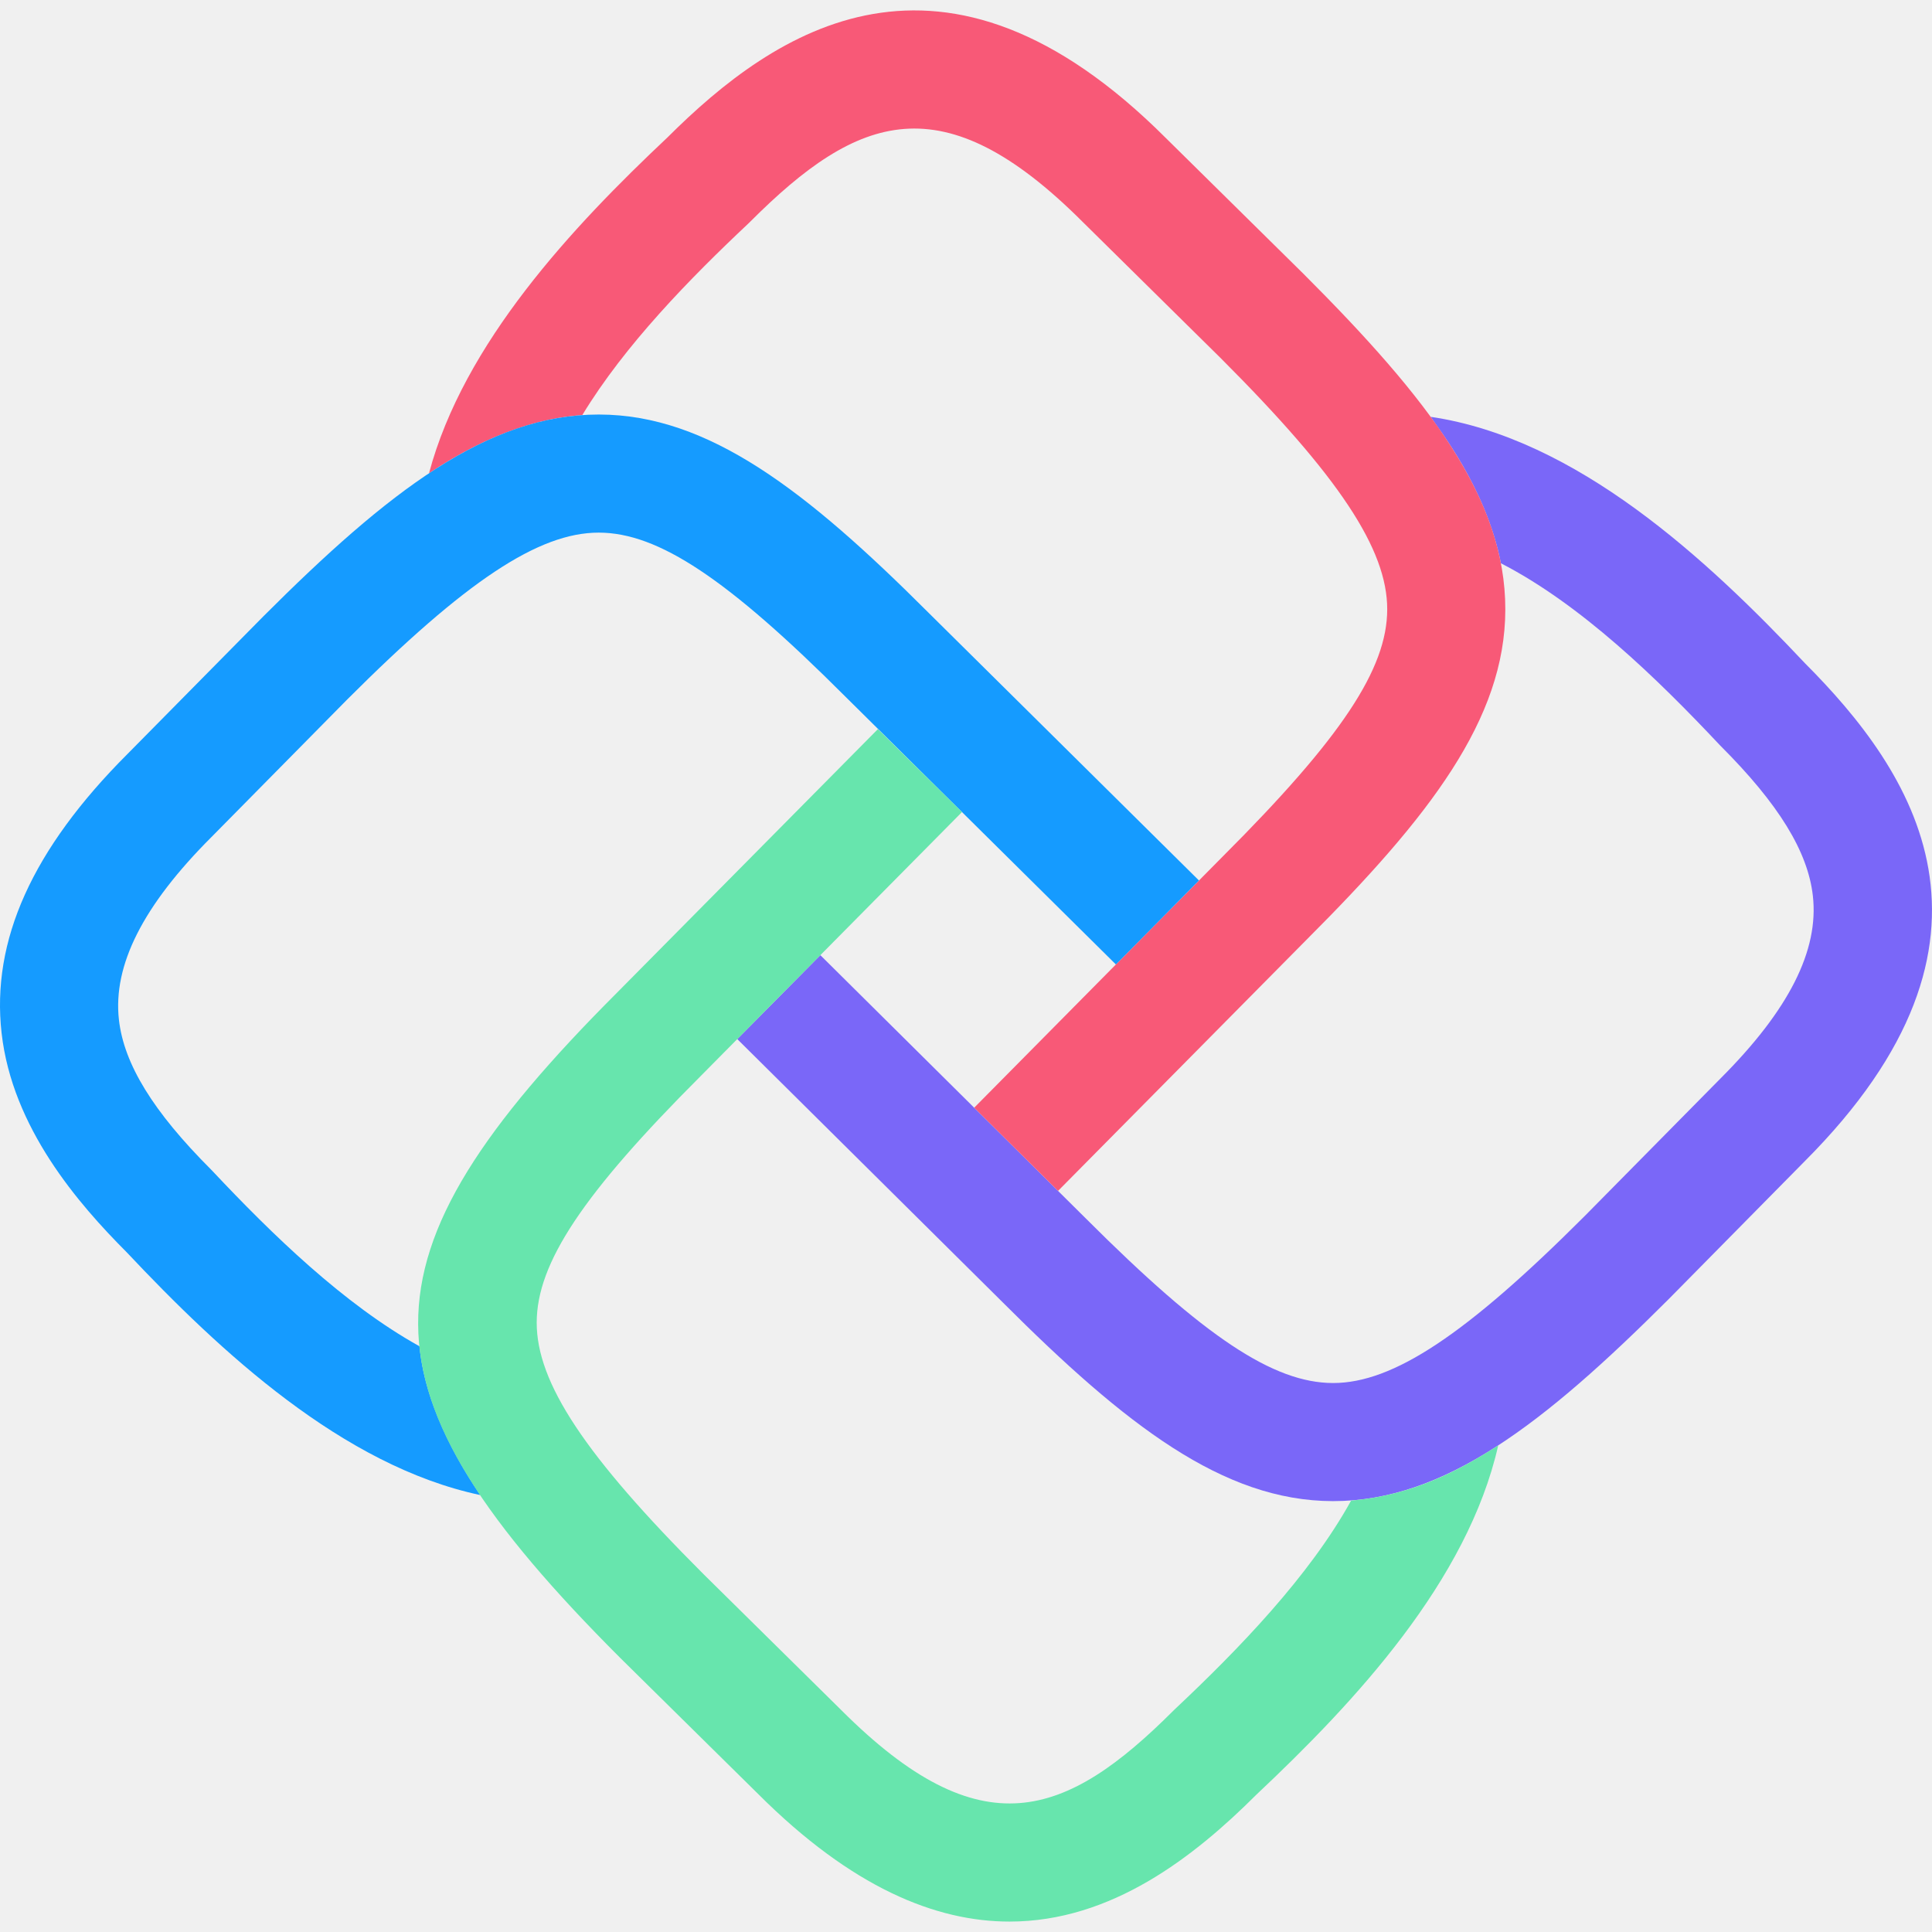
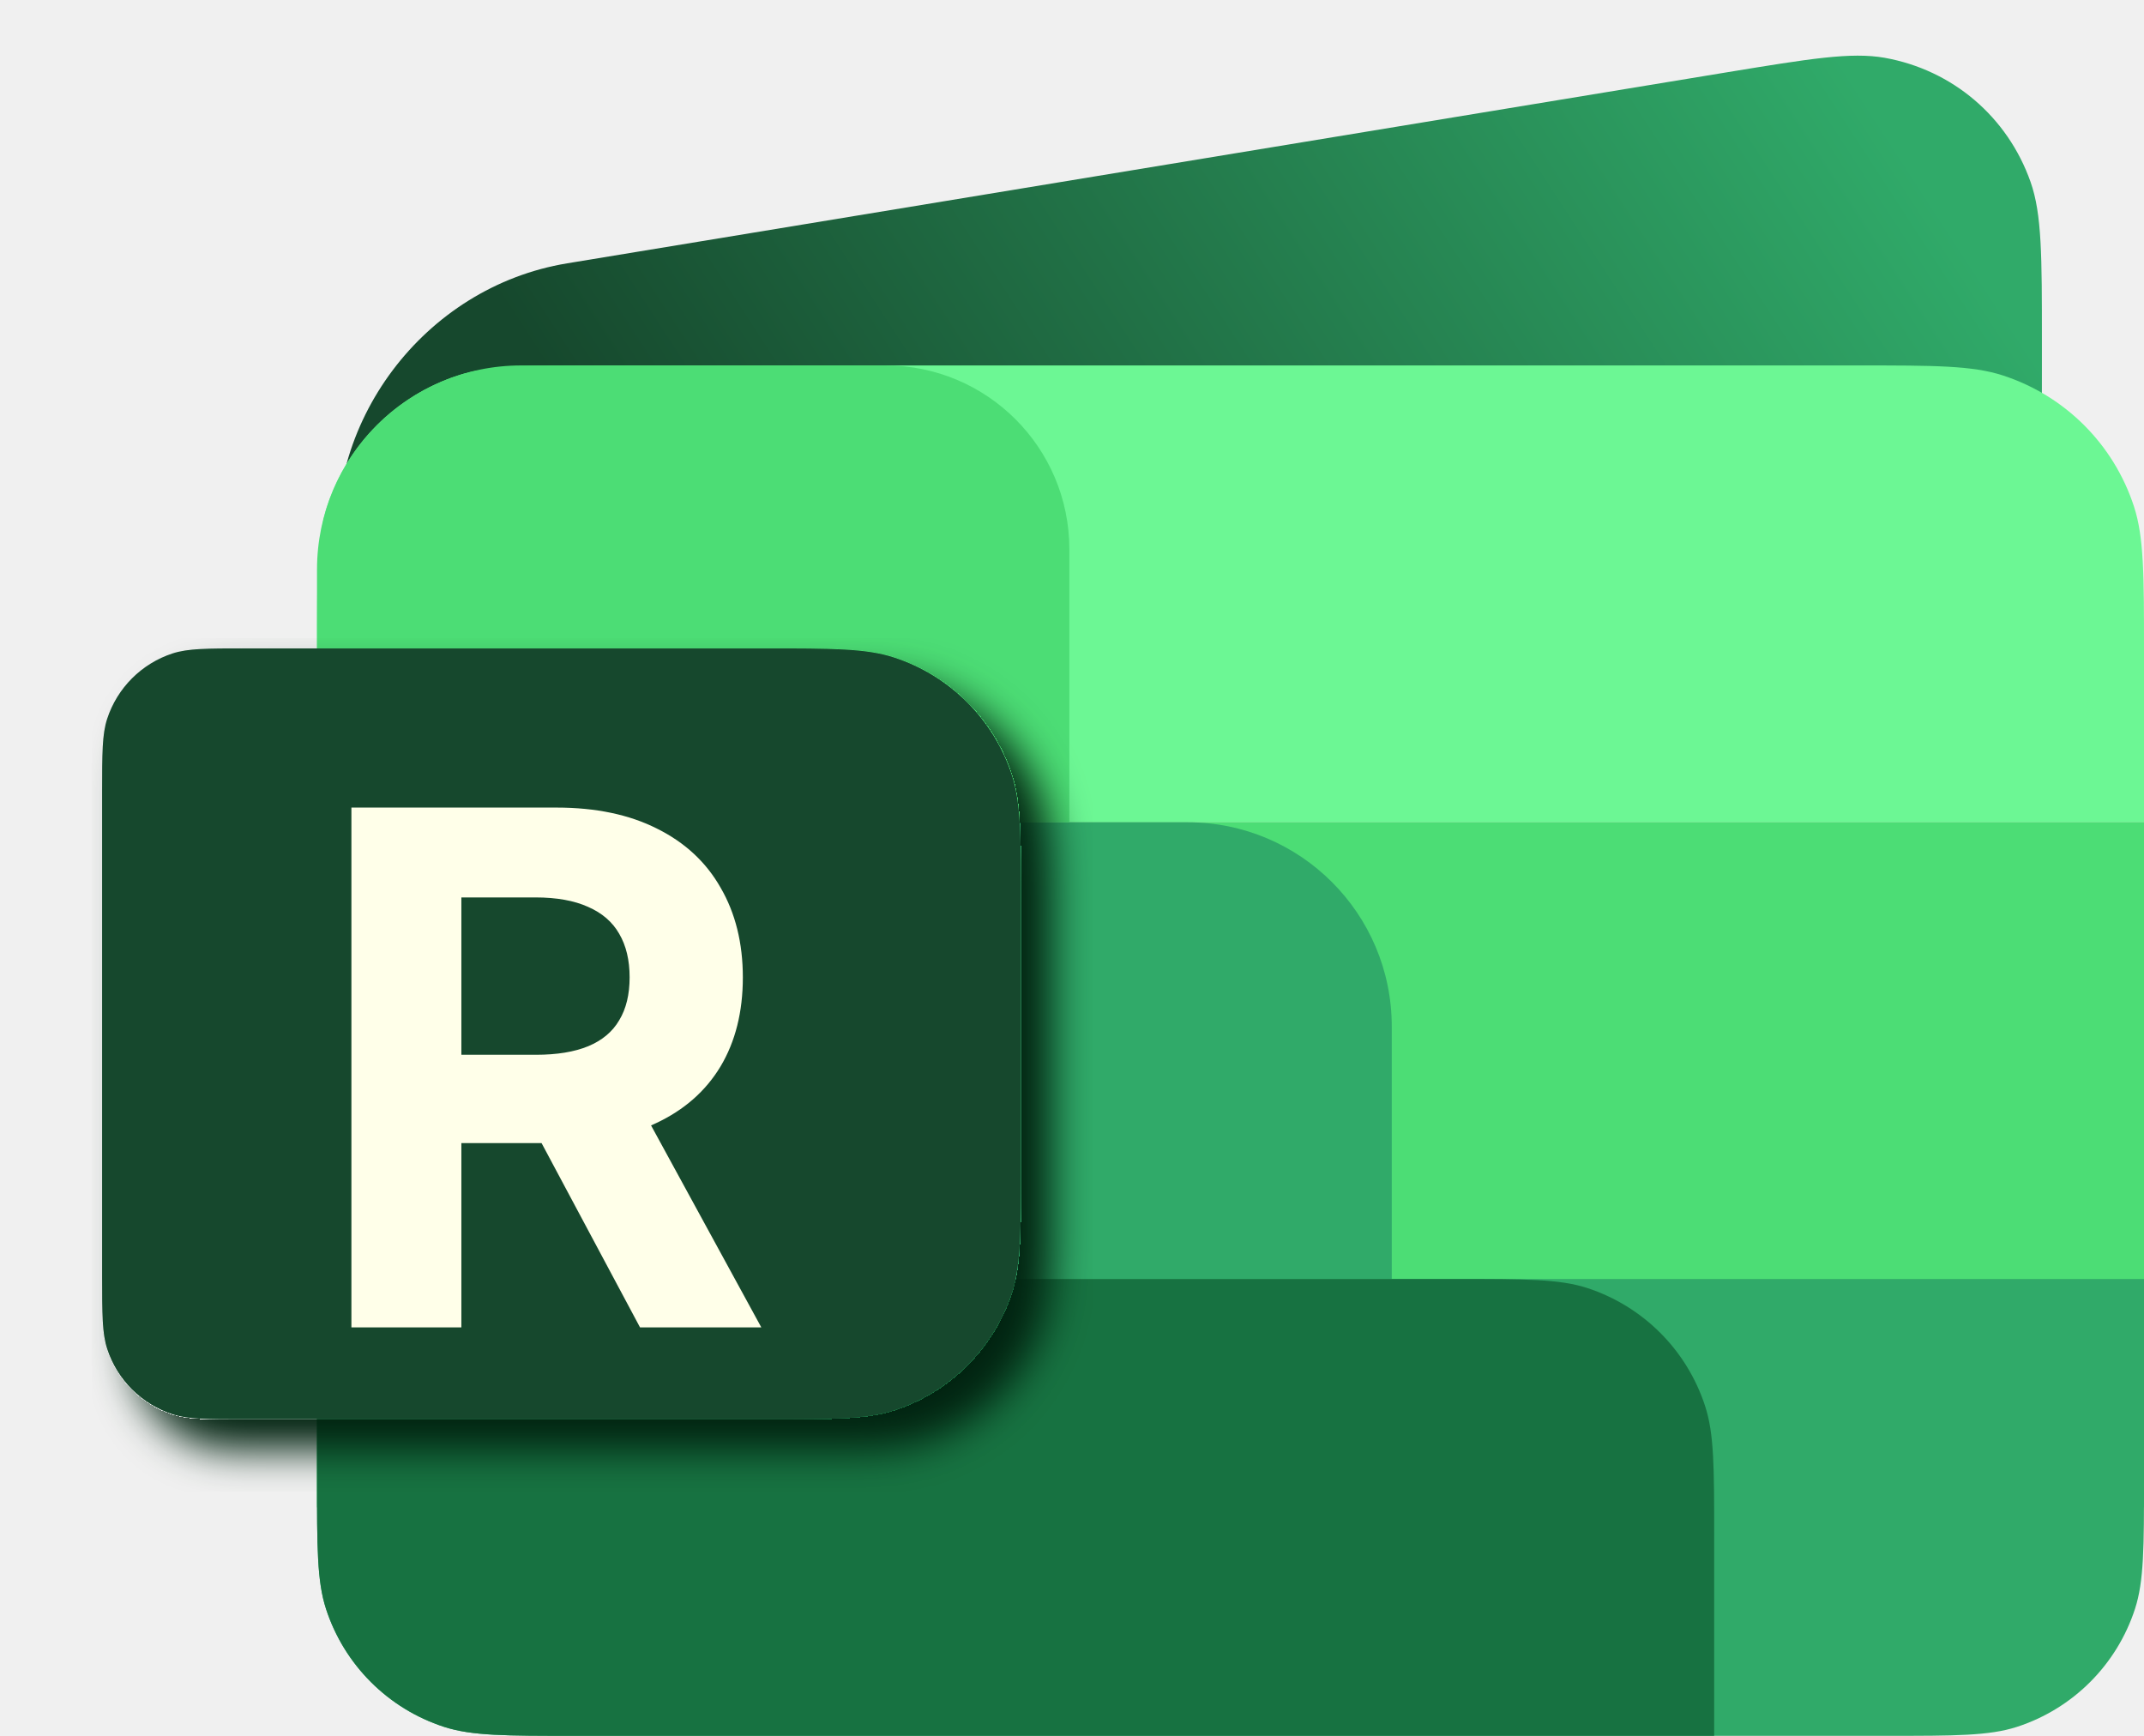
- <svg xmlns="http://www.w3.org/2000/svg" xmlns:xlink="http://www.w3.org/1999/xlink" width="450" height="450" viewBox="0 0 50.37 49.827" version="1.1" id="svg151">
-   <defs id="defs105">
-     <path id="aj28a0fd1a" d="M 1.738,0.156 3.927,2.323 2.347,3.919 0.101,1.81 Z" />
-     <path id="fdje57jgic" d="M 2.201,0.066 3.855,1.703 1.69,3.894 0.093,2.311 Z" />
-     <path id="6bg72xwlze" d="M 2.398,0.044 3.994,1.624 1.886,3.869 0.232,2.232 Z" />
-     <path id="eaqjnja8wg" d="M 1.736,0.023 3.981,2.132 2.344,3.786 0.156,1.619 Z" />
+ <svg xmlns="http://www.w3.org/2000/svg" width="21" height="17" viewBox="0 0 21 17" fill="none">
+   <path d="M3.32 5.557C3.144 4.152 4.151 2.81 5.555 2.579L16.915 0.708C17.726 0.575 18.131 0.508 18.46 0.566C19.125 0.685 19.664 1.144 19.889 1.782C20 2.097 20 2.509 20 3.333L20 3.619C20 4.383 20 4.765 19.9 5.078C19.697 5.709 19.207 6.218 18.588 6.441C18.282 6.552 17.904 6.564 17.147 6.586L4.951 6.956C4.117 6.981 3.423 6.386 3.32 5.557V5.557Z" fill="url(#paint0_linear_203_21)" />
+   <path d="M3.105 6.379C3.105 5.634 3.105 5.262 3.203 4.961C3.401 4.352 3.878 3.875 4.487 3.677C4.788 3.579 5.161 3.579 5.905 3.579H18.2C18.945 3.579 19.317 3.579 19.618 3.677C20.227 3.875 20.704 4.352 20.902 4.961C21 5.262 21 5.634 21 6.379V8.053H3.105V6.379Z" fill="#6CF794" />
+   <path d="M3 8.053H21V12.526H3V8.053Z" fill="#62E376" />
+   <path d="M3.105 8.053H21V14.763H3.105V8.053Z" fill="#4CDD75" />
+   <path d="M21 14.48C21 15.15 21 15.485 20.912 15.756C20.734 16.304 20.304 16.734 19.756 16.912C19.485 17 19.15 17 18.48 17L5.625 17C4.955 17 4.62 17 4.349 16.912C3.801 16.734 3.371 16.304 3.193 15.756C3.105 15.485 3.105 15.15 3.105 14.48V12.526L21 12.526V14.48Z" fill="#30AA69" />
+   <path d="M3.105 8.053H11.632C12.736 8.053 13.632 8.948 13.632 10.053V12.526H3.105V8.053Z" fill="#30AA69" />
+   <path d="M3.105 12.526H14.27C14.94 12.526 15.275 12.526 15.546 12.614C16.094 12.793 16.523 13.222 16.701 13.77C16.79 14.041 16.79 14.376 16.79 15.046V17H5.625C4.955 17 4.62 17 4.349 16.912C3.801 16.734 3.371 16.304 3.193 15.756C3.105 15.485 3.105 15.15 3.105 14.48V12.526Z" fill="#177241" />
+   <path d="M3.105 5.579C3.105 4.474 4.001 3.579 5.105 3.579H8.674C9.668 3.579 10.474 4.385 10.474 5.379V8.053H3.105V5.579Z" fill="#4CDD75" />
+   <g filter="url(#filter0_d_203_21)">
+     <path d="M1 7.75C1 7.378 1 7.192 1.049 7.041C1.148 6.737 1.387 6.498 1.691 6.399C1.842 6.35 2.028 6.35 2.4 6.35H7.48C8.15 6.35 8.485 6.35 8.756 6.439C9.304 6.617 9.734 7.046 9.912 7.594C10 7.865 10 8.2 10 8.87V11.38C10 12.05 10 12.385 9.912 12.656C9.734 13.204 9.304 13.634 8.756 13.812C8.485 13.9 8.15 13.9 7.48 13.9H2.4C2.028 13.9 1.842 13.9 1.691 13.851C1.387 13.752 1.148 13.514 1.049 13.209C1 13.058 1 12.872 1 12.5V7.75Z" fill="#16482D" />
+     <path d="M3.442 13V7.909H5.451C5.835 7.909 6.164 7.978 6.435 8.115C6.709 8.251 6.917 8.444 7.059 8.695C7.203 8.943 7.276 9.236 7.276 9.572C7.276 9.91 7.203 10.201 7.057 10.445C6.911 10.687 6.7 10.872 6.423 11.001C6.148 11.131 5.815 11.195 5.424 11.195H4.079V10.33H5.25C5.455 10.33 5.626 10.302 5.762 10.246C5.898 10.189 5.999 10.105 6.065 9.992C6.133 9.88 6.167 9.739 6.167 9.572C6.167 9.403 6.133 9.261 6.065 9.145C5.999 9.029 5.897 8.941 5.759 8.881C5.623 8.82 5.452 8.789 5.245 8.789H4.519V13H3.442ZM6.192 10.683L7.457 13H6.269L5.031 10.683H6.192Z" fill="#FFFFE9" />
+   </g>
+   <defs>
+     <filter id="filter0_d_203_21" x="0.9" y="6.25" width="9.8" height="8.35" filterUnits="userSpaceOnUse" color-interpolation-filters="sRGB">
+       <feFlood flood-opacity="0" result="BackgroundImageFix" />
+       <feColorMatrix in="SourceAlpha" type="matrix" values="0 0 0 0 0 0 0 0 0 0 0 0 0 0 0 0 0 0 127 0" result="hardAlpha" />
+       <feOffset dx="0.3" dy="0.3" />
+       <feGaussianBlur stdDeviation="0.2" />
+       <feComposite in2="hardAlpha" operator="out" />
+       <feColorMatrix type="matrix" values="0 0 0 0 0.003 0 0 0 0 0.138 0 0 0 0 0.065 0 0 0 1 0" />
+       <feBlend mode="normal" in2="BackgroundImageFix" result="effect1_dropShadow_203_21" />
+       <feBlend mode="normal" in="SourceGraphic" in2="effect1_dropShadow_203_21" result="shape" />
+     </filter>
+     <linearGradient id="paint0_linear_203_21" x1="18" y1="0.5" x2="7.669" y2="7.223" gradientUnits="userSpaceOnUse">
+       <stop stop-color="#30AA69" />
+       <stop offset="1" stop-color="#16482D" />
+     </linearGradient>
  </defs>
-   <g fill="none" fill-rule="evenodd" id="g149" transform="translate(-2.9304427e-4,-1.6465461e-4)">
-     <g id="g147">
-       <g id="g145">
-         <path fill="#7a67f8" d="M 34.758,38.865 H 34.746 C 31.892,38.86 29.342,36.882 26.152,33.692 l -6.93,-6.873 2.166,-2.188 6.937,6.88 c 3.075,3.074 4.876,4.272 6.427,4.275 h 0.005 c 1.567,0 3.467,-1.262 6.558,-4.353 l 3.541,-3.587 c 1.784,-1.784 2.57,-3.34 2.408,-4.762 -0.13,-1.156 -0.894,-2.397 -2.401,-3.904 L 44.83,19.146 C 43.202,17.414 41.211,15.483 39.131,14.414 38.745,12.437 37.48,10.881 37.3,10.596 c 3.803,0.559 7.197,3.703 9.758,6.424 2.788,2.794 5.803,7.176 -0.018,12.996 l -3.54,3.588 c -3.251,3.25 -5.844,5.261 -8.742,5.261" id="path107" />
-         <path fill="#f85977" d="m 25.399,28.608 6.492,-6.562 c 3.076,-3.076 4.274,-4.877 4.276,-6.428 0.004,-1.567 -1.257,-3.469 -4.352,-6.563 L 28.228,5.515 C 24.58,1.867 22.369,2.699 19.561,5.507 L 19.528,5.54 c -1.54,1.448 -3.237,3.182 -4.346,5.01 -1.031,0.073 -2.361,0.424 -3.997,1.518 0.906,-3.397 3.737,-6.422 6.216,-8.755 2.794,-2.789 7.177,-5.804 12.997,0.017 l 3.588,3.54 c 3.255,3.256 5.266,5.851 5.26,8.754 -0.005,2.854 -1.982,5.404 -5.172,8.594 l -6.489,6.559 z" id="path109" />
-         <path fill="#159bff" d="M 12.522,38.707 C 8.939,37.946 5.746,34.972 3.308,32.382 2.035,31.106 0.321,29.13 0.042,26.663 c -0.274,-2.414 0.8,-4.795 3.283,-7.278 l 3.542,-3.588 c 3.25,-3.25 5.843,-5.261 8.74,-5.261 h 0.013 c 2.854,0.005 5.404,1.983 8.593,5.172 l 7.046,6.976 -2.165,2.19 -7.053,-6.983 c -3.076,-3.076 -4.876,-4.273 -6.427,-4.276 h -0.006 c -1.566,0 -3.466,1.261 -6.557,4.352 L 5.51,21.555 c -1.784,1.784 -2.57,3.34 -2.409,4.762 0.131,1.156 0.894,2.396 2.402,3.904 l 0.033,0.034 c 1.55,1.649 3.43,3.479 5.401,4.573 0.168,1.739 1.2,3.297 1.585,3.88" id="path111" />
-         <path fill="#67e5ad" d="m 26.32,49.827 c -1.925,0 -4.114,-0.886 -6.557,-3.33 l -3.588,-3.54 C 9.167,35.949 9.151,32.546 16.086,25.61 l 6.802,-6.872 2.193,2.162 -6.812,6.882 c -3.076,3.076 -4.273,4.877 -4.276,6.427 -0.003,1.568 1.258,3.47 4.352,6.563 l 3.588,3.541 c 3.646,3.647 5.858,2.816 8.666,0.008 l 0.034,-0.033 c 1.654,-1.555 3.5,-3.46 4.593,-5.437 1.661,-0.14 2.9,-0.841 3.835,-1.438 -0.8,3.537 -3.738,6.69 -6.302,9.102 -1.62,1.618 -3.777,3.312 -6.439,3.312" id="path113" />
-         <g transform="translate(21.154,18.577)" id="g120">
-           <mask id="8jptpqrneb" fill="#ffffff">
-             <use xlink:href="#aj28a0fd1a" id="use115" />
-           </mask>
-           <path d="M 0.101,1.81 1.738,0.156 3.927,2.323 2.347,3.919 Z" mask="url(#8jptpqrneb)" id="path118" />
-         </g>
-         <g transform="translate(27.404,20.981)" id="g127">
-           <mask id="b2iljpfwbd" fill="#ffffff">
-             <use xlink:href="#fdje57jgic" id="use122" />
-           </mask>
-           <path d="M 2.201,0.066 3.855,1.703 1.69,3.894 0.093,2.311 Z" mask="url(#b2iljpfwbd)" id="path125" />
-         </g>
-         <g transform="translate(18.99,24.587)" id="g134">
-           <mask id="gj70tyfpnf" fill="#ffffff">
-             <use xlink:href="#6bg72xwlze" id="use129" />
-           </mask>
-           <path d="M 1.886,3.869 0.232,2.232 2.398,0.044 3.994,1.624 Z" mask="url(#gj70tyfpnf)" id="path132" />
-         </g>
-         <g transform="translate(25.24,26.99)" id="g141">
-           <mask id="z7vhvduckh" fill="#ffffff">
-             <use xlink:href="#eaqjnja8wg" id="use136" />
-           </mask>
-           <path d="M 3.981,2.132 2.344,3.786 0.156,1.619 1.736,0.023 Z" mask="url(#z7vhvduckh)" id="path139" />
-         </g>
-       </g>
-     </g>
-   </g>
</svg>
